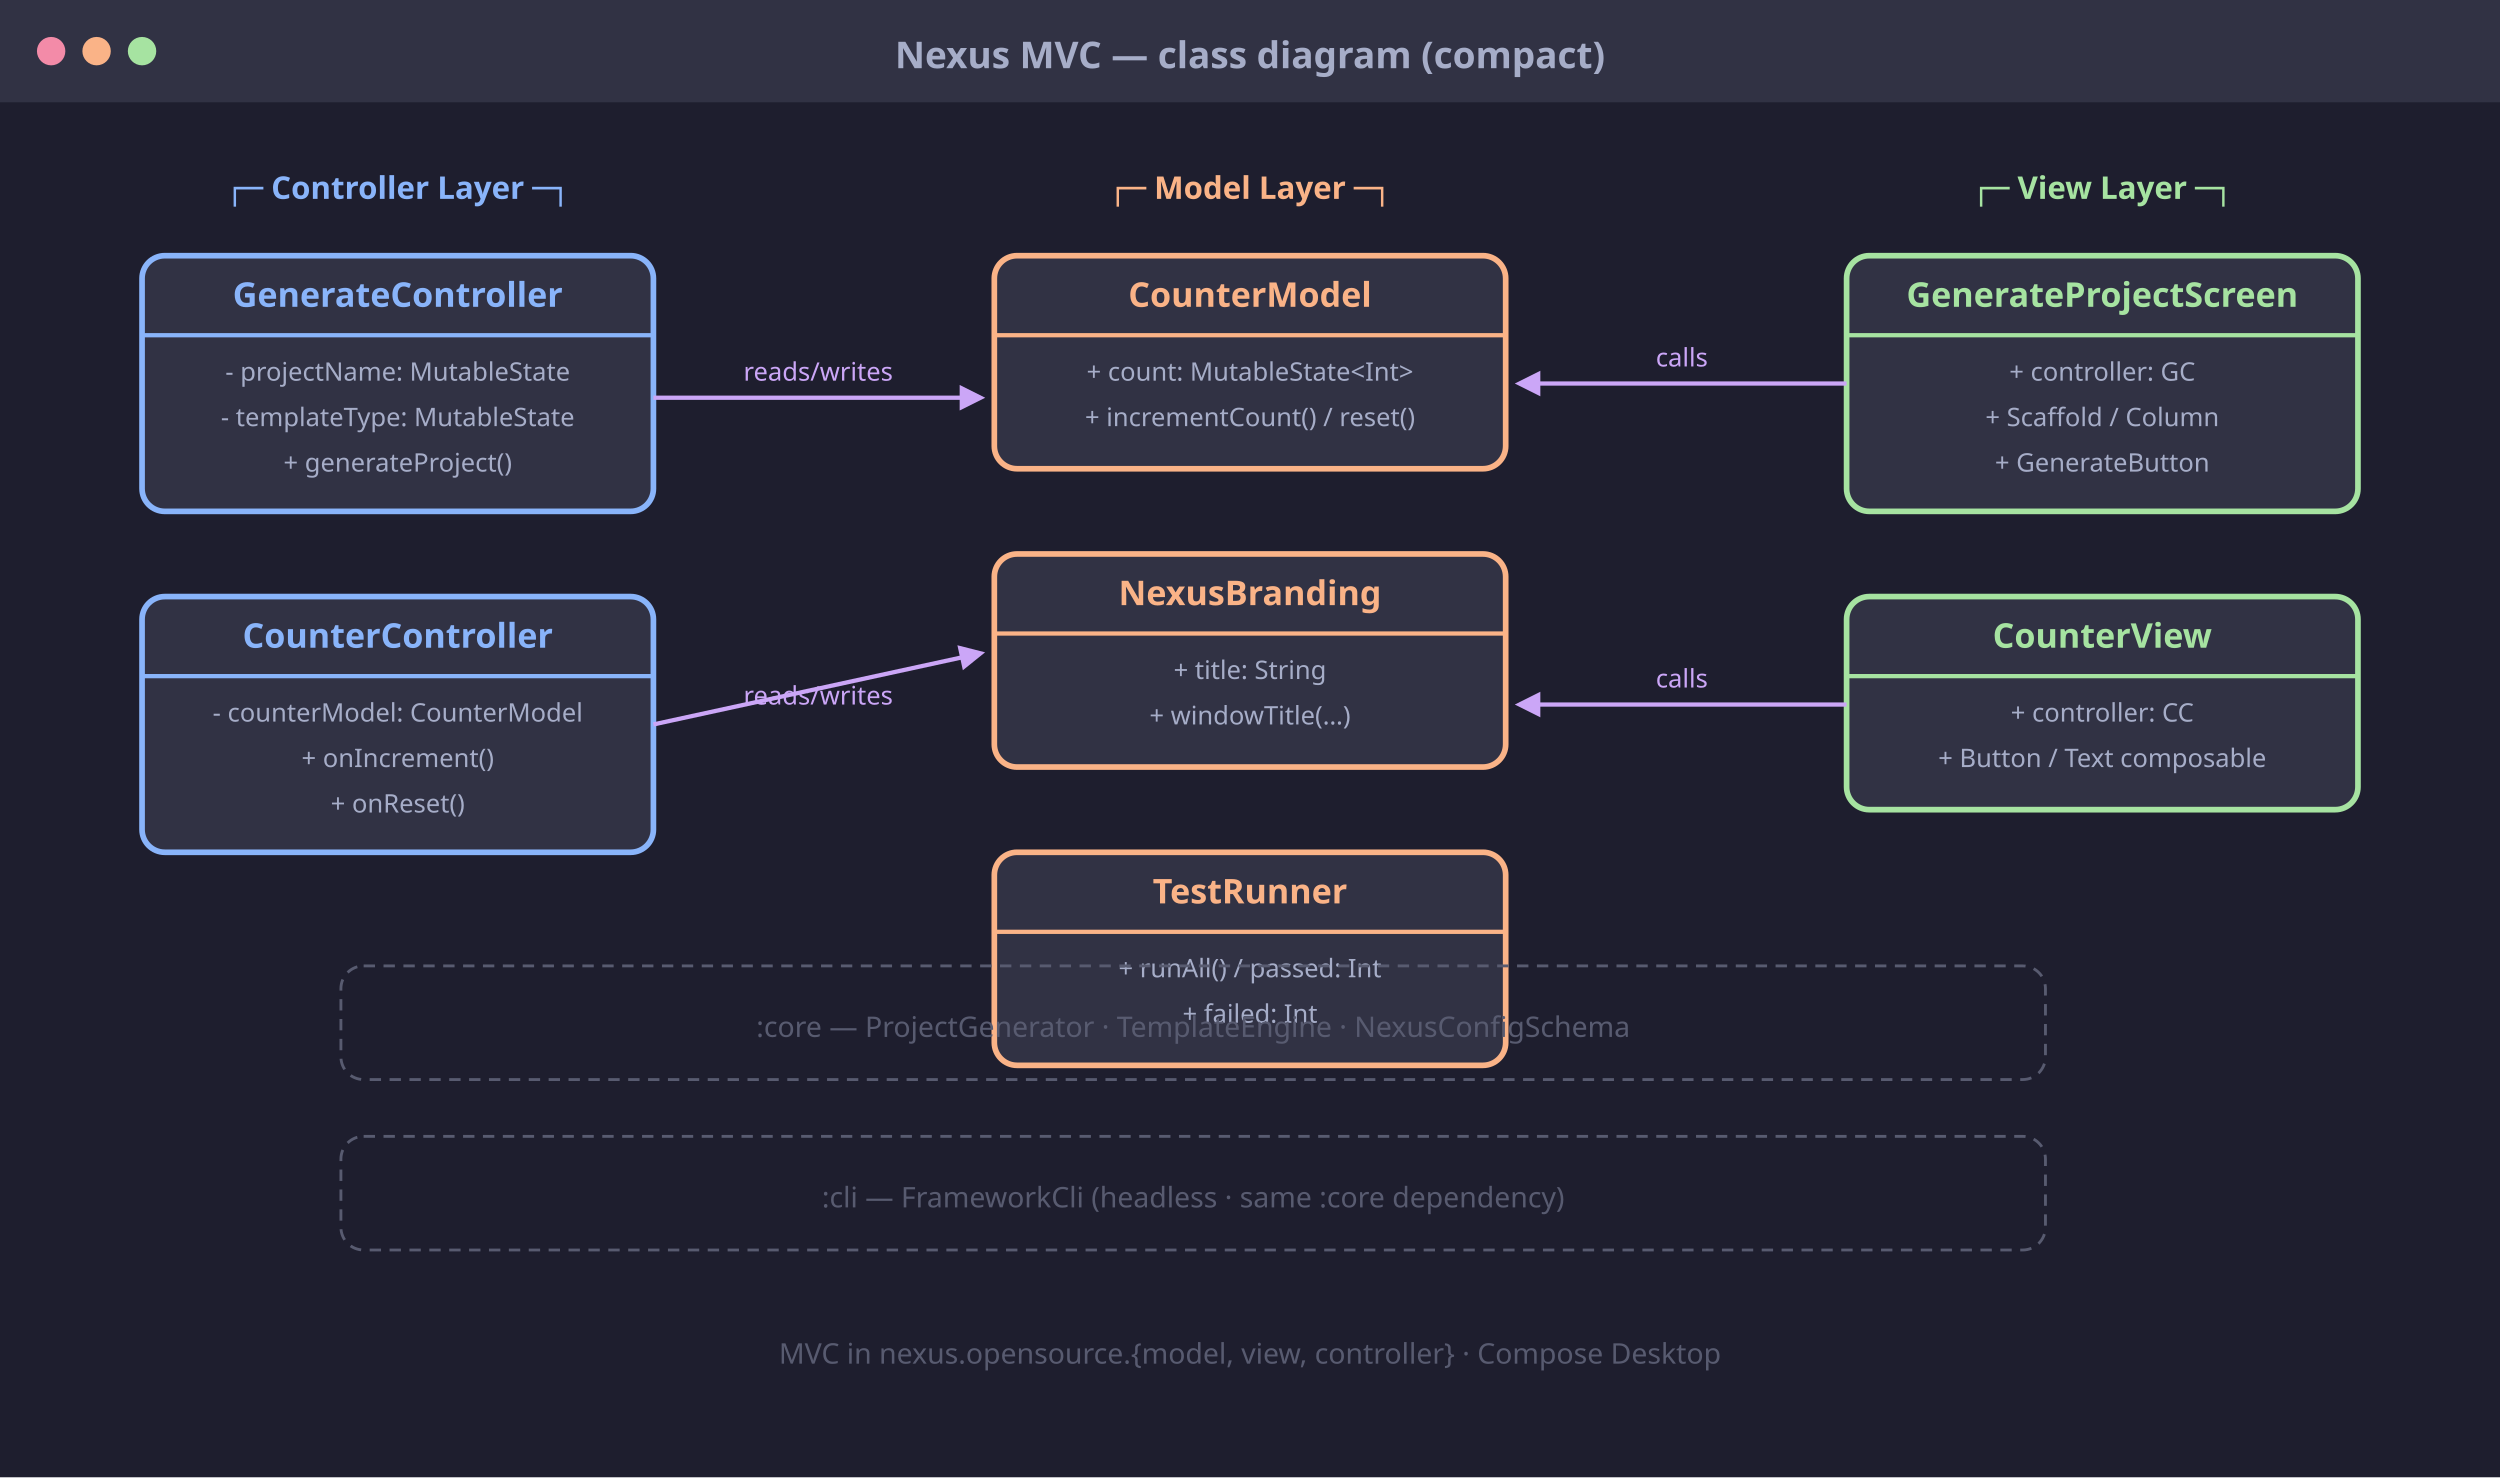
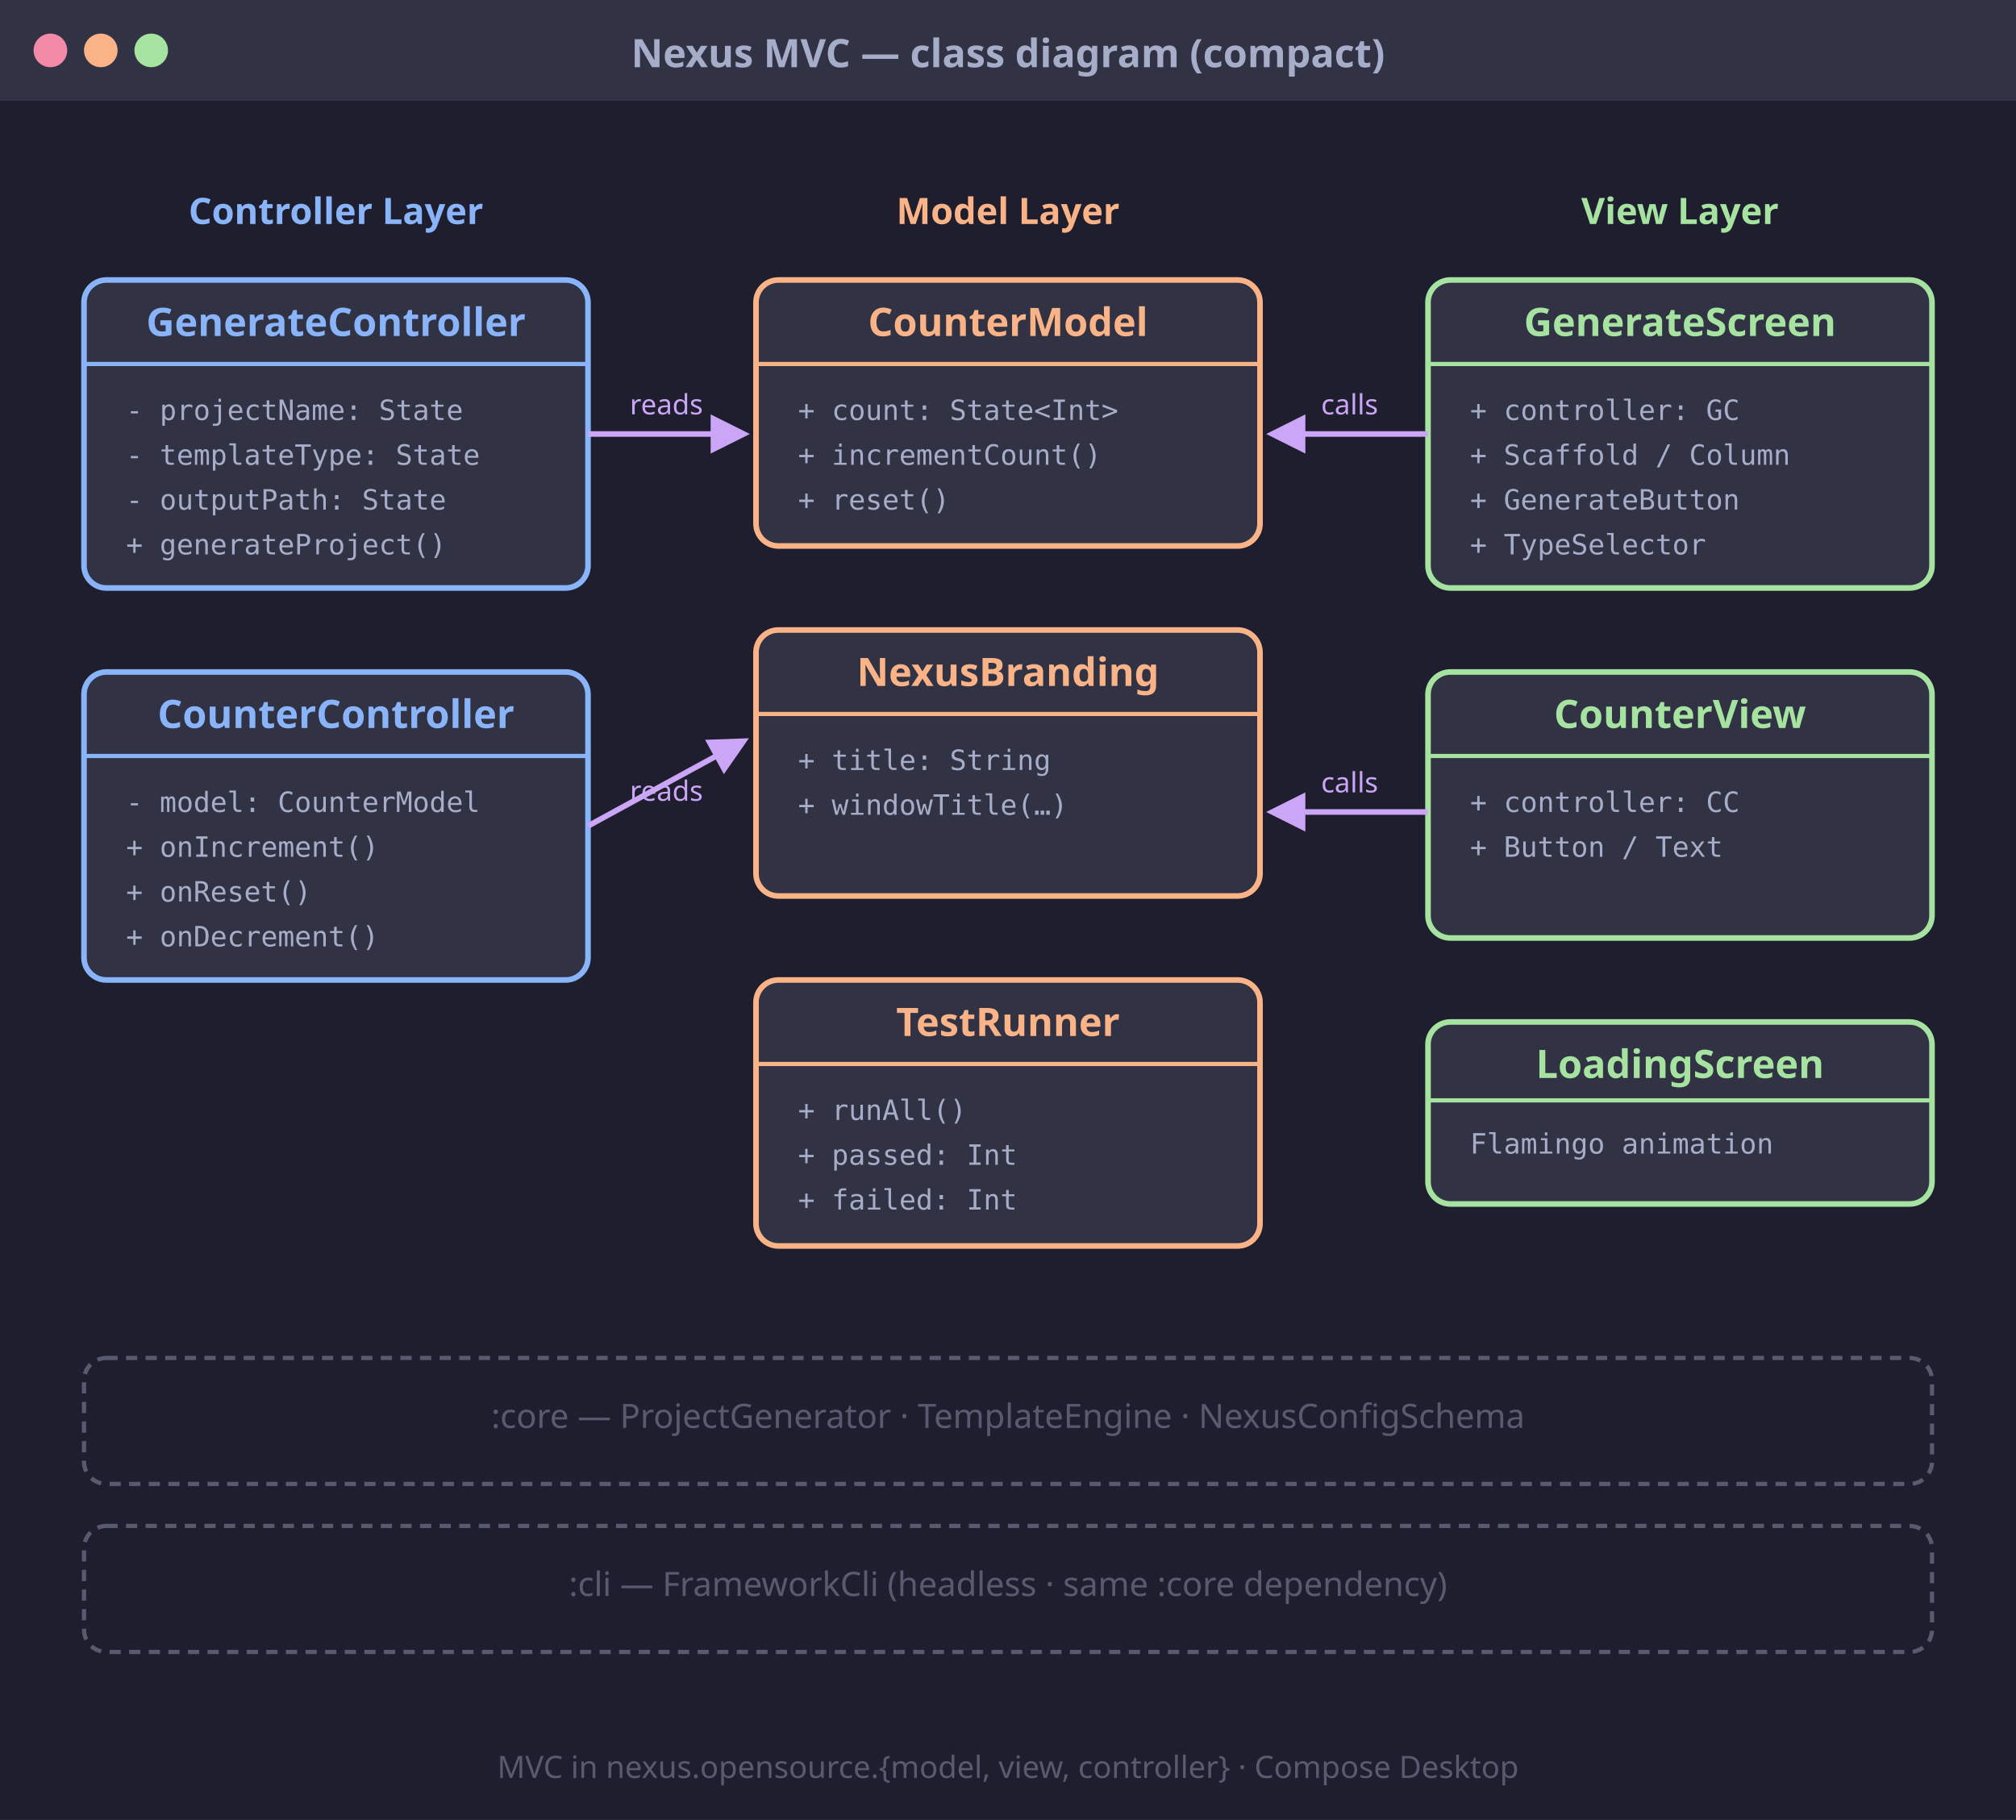
- <svg xmlns="http://www.w3.org/2000/svg" viewBox="0 0 880 520" width="880" height="520">
+ <svg xmlns="http://www.w3.org/2000/svg" viewBox="0 0 720 650" width="720" height="650">
  <rect width="100%" height="100%" fill="#1e1e2e" />
  <rect x="0" y="0" width="100%" height="36" fill="#313244" />
-   <circle cx="18" cy="18" r="5" fill="#f38ba8" />
-   <circle cx="34" cy="18" r="5" fill="#fab387" />
-   <circle cx="50" cy="18" r="5" fill="#a6e3a1" />
-   <text x="440" y="24" text-anchor="middle" font-family="sans-serif" font-size="13" fill="#a6adc8" font-weight="bold">Nexus MVC — class diagram (compact)</text>
-   <text x="140" y="70" text-anchor="middle" font-family="sans-serif" font-size="11" fill="#89b4fa" font-weight="bold">┌─ Controller Layer ─┐</text>
-   <rect x="50" y="90" width="180" height="90" rx="8" fill="#313244" stroke="#89b4fa" stroke-width="2" />
-   <path d="M50,118 L230,118" stroke="#89b4fa" stroke-width="1.5" />
-   <text x="140" y="108" text-anchor="middle" font-family="sans-serif" font-size="12" font-weight="bold" fill="#89b4fa">GenerateController</text>
-   <text x="140" y="134" text-anchor="middle" font-family="sans-serif" font-size="9" fill="#a6adc8">- projectName: MutableState</text>
-   <text x="140" y="150" text-anchor="middle" font-family="sans-serif" font-size="9" fill="#a6adc8">- templateType: MutableState</text>
-   <text x="140" y="166" text-anchor="middle" font-family="sans-serif" font-size="9" fill="#a6adc8">+ generateProject()</text>
-   <rect x="50" y="210" width="180" height="90" rx="8" fill="#313244" stroke="#89b4fa" stroke-width="2" />
-   <path d="M50,238 L230,238" stroke="#89b4fa" stroke-width="1.5" />
-   <text x="140" y="228" text-anchor="middle" font-family="sans-serif" font-size="12" font-weight="bold" fill="#89b4fa">CounterController</text>
-   <text x="140" y="254" text-anchor="middle" font-family="sans-serif" font-size="9" fill="#a6adc8">- counterModel: CounterModel</text>
-   <text x="140" y="270" text-anchor="middle" font-family="sans-serif" font-size="9" fill="#a6adc8">+ onIncrement()</text>
-   <text x="140" y="286" text-anchor="middle" font-family="sans-serif" font-size="9" fill="#a6adc8">+ onReset()</text>
-   <text x="440" y="70" text-anchor="middle" font-family="sans-serif" font-size="11" fill="#fab387" font-weight="bold">┌─ Model Layer ─┐</text>
-   <rect x="350" y="90" width="180" height="75" rx="8" fill="#313244" stroke="#fab387" stroke-width="2" />
-   <path d="M350,118 L530,118" stroke="#fab387" stroke-width="1.5" />
-   <text x="440" y="108" text-anchor="middle" font-family="sans-serif" font-size="12" font-weight="bold" fill="#fab387">CounterModel</text>
-   <text x="440" y="134" text-anchor="middle" font-family="sans-serif" font-size="9" fill="#a6adc8">+ count: MutableState&lt;Int&gt;</text>
-   <text x="440" y="150" text-anchor="middle" font-family="sans-serif" font-size="9" fill="#a6adc8">+ incrementCount() / reset()</text>
-   <rect x="350" y="195" width="180" height="75" rx="8" fill="#313244" stroke="#fab387" stroke-width="2" />
-   <path d="M350,223 L530,223" stroke="#fab387" stroke-width="1.5" />
-   <text x="440" y="213" text-anchor="middle" font-family="sans-serif" font-size="12" font-weight="bold" fill="#fab387">NexusBranding</text>
-   <text x="440" y="239" text-anchor="middle" font-family="sans-serif" font-size="9" fill="#a6adc8">+ title: String</text>
-   <text x="440" y="255" text-anchor="middle" font-family="sans-serif" font-size="9" fill="#a6adc8">+ windowTitle(…)</text>
-   <rect x="350" y="300" width="180" height="75" rx="8" fill="#313244" stroke="#fab387" stroke-width="2" />
-   <path d="M350,328 L530,328" stroke="#fab387" stroke-width="1.5" />
-   <text x="440" y="318" text-anchor="middle" font-family="sans-serif" font-size="12" font-weight="bold" fill="#fab387">TestRunner</text>
-   <text x="440" y="344" text-anchor="middle" font-family="sans-serif" font-size="9" fill="#a6adc8">+ runAll() / passed: Int</text>
-   <text x="440" y="360" text-anchor="middle" font-family="sans-serif" font-size="9" fill="#a6adc8">+ failed: Int</text>
-   <text x="740" y="70" text-anchor="middle" font-family="sans-serif" font-size="11" fill="#a6e3a1" font-weight="bold">┌─ View Layer ─┐</text>
-   <rect x="650" y="90" width="180" height="90" rx="8" fill="#313244" stroke="#a6e3a1" stroke-width="2" />
-   <path d="M650,118 L830,118" stroke="#a6e3a1" stroke-width="1.5" />
-   <text x="740" y="108" text-anchor="middle" font-family="sans-serif" font-size="12" font-weight="bold" fill="#a6e3a1">GenerateProjectScreen</text>
-   <text x="740" y="134" text-anchor="middle" font-family="sans-serif" font-size="9" fill="#a6adc8">+ controller: GC</text>
-   <text x="740" y="150" text-anchor="middle" font-family="sans-serif" font-size="9" fill="#a6adc8">+ Scaffold / Column</text>
-   <text x="740" y="166" text-anchor="middle" font-family="sans-serif" font-size="9" fill="#a6adc8">+ GenerateButton</text>
-   <rect x="650" y="210" width="180" height="75" rx="8" fill="#313244" stroke="#a6e3a1" stroke-width="2" />
-   <path d="M650,238 L830,238" stroke="#a6e3a1" stroke-width="1.5" />
-   <text x="740" y="228" text-anchor="middle" font-family="sans-serif" font-size="12" font-weight="bold" fill="#a6e3a1">CounterView</text>
-   <text x="740" y="254" text-anchor="middle" font-family="sans-serif" font-size="9" fill="#a6adc8">+ controller: CC</text>
-   <text x="740" y="270" text-anchor="middle" font-family="sans-serif" font-size="9" fill="#a6adc8">+ Button / Text composable</text>
-   <line x1="230" y1="140" x2="345" y2="140" stroke="#cba6f7" stroke-width="1.5" marker-end="url(#arrow-v)" />
-   <text x="288" y="134" text-anchor="middle" font-family="sans-serif" font-size="9" fill="#cba6f7">reads/writes</text>
-   <line x1="230" y1="255" x2="345" y2="230" stroke="#cba6f7" stroke-width="1.5" marker-end="url(#arrow-v)" />
-   <text x="288" y="248" text-anchor="middle" font-family="sans-serif" font-size="9" fill="#cba6f7">reads/writes</text>
-   <line x1="650" y1="135" x2="535" y2="135" stroke="#cba6f7" stroke-width="1.5" marker-end="url(#arrow-v)" />
-   <text x="592" y="129" text-anchor="middle" font-family="sans-serif" font-size="9" fill="#cba6f7">calls</text>
-   <line x1="650" y1="248" x2="535" y2="248" stroke="#cba6f7" stroke-width="1.5" marker-end="url(#arrow-v)" />
-   <text x="592" y="242" text-anchor="middle" font-family="sans-serif" font-size="9" fill="#cba6f7">calls</text>
-   <rect x="120" y="340" width="600" height="40" rx="8" fill="none" stroke="#585b70" stroke-width="1" stroke-dasharray="4,3" />
-   <text x="420" y="365" text-anchor="middle" font-family="sans-serif" font-size="10" fill="#585b70">:core — ProjectGenerator · TemplateEngine · NexusConfigSchema</text>
-   <rect x="120" y="400" width="600" height="40" rx="8" fill="none" stroke="#585b70" stroke-width="1" stroke-dasharray="4,3" />
-   <text x="420" y="425" text-anchor="middle" font-family="sans-serif" font-size="10" fill="#585b70">:cli — FrameworkCli (headless · same :core dependency)</text>
-   <text x="440" y="480" text-anchor="middle" font-family="sans-serif" font-size="10" fill="#585b70">MVC in nexus.opensource.{model, view, controller} · Compose Desktop</text>
+   <circle cx="18" cy="18" r="6" fill="#f38ba8" />
+   <circle cx="36" cy="18" r="6" fill="#fab387" />
+   <circle cx="54" cy="18" r="6" fill="#a6e3a1" />
+   <text x="360" y="24" text-anchor="middle" font-family="sans-serif" font-size="14" fill="#a6adc8" font-weight="bold">Nexus MVC — class diagram (compact)</text>
+   <text x="120" y="80" text-anchor="middle" font-family="sans-serif" font-size="13" fill="#89b4fa" font-weight="bold">Controller Layer</text>
+   <rect x="30" y="100" width="180" height="110" rx="8" fill="#313244" stroke="#89b4fa" stroke-width="2" />
+   <path d="M30,130 L210,130" stroke="#89b4fa" stroke-width="1.5" />
+   <text x="120" y="120" text-anchor="middle" font-family="sans-serif" font-size="14" font-weight="bold" fill="#89b4fa">GenerateController</text>
+   <text x="45" y="150" font-family="monospace, sans-serif" font-size="10" fill="#a6adc8">- projectName: State</text>
+   <text x="45" y="166" font-family="monospace, sans-serif" font-size="10" fill="#a6adc8">- templateType: State</text>
+   <text x="45" y="182" font-family="monospace, sans-serif" font-size="10" fill="#a6adc8">- outputPath: State</text>
+   <text x="45" y="198" font-family="monospace, sans-serif" font-size="10" fill="#a6adc8">+ generateProject()</text>
+   <rect x="30" y="240" width="180" height="110" rx="8" fill="#313244" stroke="#89b4fa" stroke-width="2" />
+   <path d="M30,270 L210,270" stroke="#89b4fa" stroke-width="1.5" />
+   <text x="120" y="260" text-anchor="middle" font-family="sans-serif" font-size="14" font-weight="bold" fill="#89b4fa">CounterController</text>
+   <text x="45" y="290" font-family="monospace, sans-serif" font-size="10" fill="#a6adc8">- model: CounterModel</text>
+   <text x="45" y="306" font-family="monospace, sans-serif" font-size="10" fill="#a6adc8">+ onIncrement()</text>
+   <text x="45" y="322" font-family="monospace, sans-serif" font-size="10" fill="#a6adc8">+ onReset()</text>
+   <text x="45" y="338" font-family="monospace, sans-serif" font-size="10" fill="#a6adc8">+ onDecrement()</text>
+   <text x="360" y="80" text-anchor="middle" font-family="sans-serif" font-size="13" fill="#fab387" font-weight="bold">Model Layer</text>
+   <rect x="270" y="100" width="180" height="95" rx="8" fill="#313244" stroke="#fab387" stroke-width="2" />
+   <path d="M270,130 L450,130" stroke="#fab387" stroke-width="1.5" />
+   <text x="360" y="120" text-anchor="middle" font-family="sans-serif" font-size="14" font-weight="bold" fill="#fab387">CounterModel</text>
+   <text x="285" y="150" font-family="monospace, sans-serif" font-size="10" fill="#a6adc8">+ count: State&lt;Int&gt;</text>
+   <text x="285" y="166" font-family="monospace, sans-serif" font-size="10" fill="#a6adc8">+ incrementCount()</text>
+   <text x="285" y="182" font-family="monospace, sans-serif" font-size="10" fill="#a6adc8">+ reset()</text>
+   <rect x="270" y="225" width="180" height="95" rx="8" fill="#313244" stroke="#fab387" stroke-width="2" />
+   <path d="M270,255 L450,255" stroke="#fab387" stroke-width="1.5" />
+   <text x="360" y="245" text-anchor="middle" font-family="sans-serif" font-size="14" font-weight="bold" fill="#fab387">NexusBranding</text>
+   <text x="285" y="275" font-family="monospace, sans-serif" font-size="10" fill="#a6adc8">+ title: String</text>
+   <text x="285" y="291" font-family="monospace, sans-serif" font-size="10" fill="#a6adc8">+ windowTitle(…)</text>
+   <rect x="270" y="350" width="180" height="95" rx="8" fill="#313244" stroke="#fab387" stroke-width="2" />
+   <path d="M270,380 L450,380" stroke="#fab387" stroke-width="1.5" />
+   <text x="360" y="370" text-anchor="middle" font-family="sans-serif" font-size="14" font-weight="bold" fill="#fab387">TestRunner</text>
+   <text x="285" y="400" font-family="monospace, sans-serif" font-size="10" fill="#a6adc8">+ runAll()</text>
+   <text x="285" y="416" font-family="monospace, sans-serif" font-size="10" fill="#a6adc8">+ passed: Int</text>
+   <text x="285" y="432" font-family="monospace, sans-serif" font-size="10" fill="#a6adc8">+ failed: Int</text>
+   <text x="600" y="80" text-anchor="middle" font-family="sans-serif" font-size="13" fill="#a6e3a1" font-weight="bold">View Layer</text>
+   <rect x="510" y="100" width="180" height="110" rx="8" fill="#313244" stroke="#a6e3a1" stroke-width="2" />
+   <path d="M510,130 L690,130" stroke="#a6e3a1" stroke-width="1.5" />
+   <text x="600" y="120" text-anchor="middle" font-family="sans-serif" font-size="14" font-weight="bold" fill="#a6e3a1">GenerateScreen</text>
+   <text x="525" y="150" font-family="monospace, sans-serif" font-size="10" fill="#a6adc8">+ controller: GC</text>
+   <text x="525" y="166" font-family="monospace, sans-serif" font-size="10" fill="#a6adc8">+ Scaffold / Column</text>
+   <text x="525" y="182" font-family="monospace, sans-serif" font-size="10" fill="#a6adc8">+ GenerateButton</text>
+   <text x="525" y="198" font-family="monospace, sans-serif" font-size="10" fill="#a6adc8">+ TypeSelector</text>
+   <rect x="510" y="240" width="180" height="95" rx="8" fill="#313244" stroke="#a6e3a1" stroke-width="2" />
+   <path d="M510,270 L690,270" stroke="#a6e3a1" stroke-width="1.5" />
+   <text x="600" y="260" text-anchor="middle" font-family="sans-serif" font-size="14" font-weight="bold" fill="#a6e3a1">CounterView</text>
+   <text x="525" y="290" font-family="monospace, sans-serif" font-size="10" fill="#a6adc8">+ controller: CC</text>
+   <text x="525" y="306" font-family="monospace, sans-serif" font-size="10" fill="#a6adc8">+ Button / Text</text>
+   <rect x="510" y="365" width="180" height="65" rx="8" fill="#313244" stroke="#a6e3a1" stroke-width="2" />
+   <path d="M510,393 L690,393" stroke="#a6e3a1" stroke-width="1.5" />
+   <text x="600" y="385" text-anchor="middle" font-family="sans-serif" font-size="14" font-weight="bold" fill="#a6e3a1">LoadingScreen</text>
+   <text x="525" y="412" font-family="monospace, sans-serif" font-size="10" fill="#a6adc8">Flamingo animation</text>
+   <line x1="210" y1="155" x2="265" y2="155" stroke="#cba6f7" stroke-width="2" marker-end="url(#arrow-v)" />
+   <text x="238" y="148" text-anchor="middle" font-family="sans-serif" font-size="10" fill="#cba6f7">reads</text>
+   <line x1="210" y1="295" x2="265" y2="265" stroke="#cba6f7" stroke-width="2" marker-end="url(#arrow-v)" />
+   <text x="238" y="286" text-anchor="middle" font-family="sans-serif" font-size="10" fill="#cba6f7">reads</text>
+   <line x1="510" y1="155" x2="455" y2="155" stroke="#cba6f7" stroke-width="2" marker-end="url(#arrow-v)" />
+   <text x="482" y="148" text-anchor="middle" font-family="sans-serif" font-size="10" fill="#cba6f7">calls</text>
+   <line x1="510" y1="290" x2="455" y2="290" stroke="#cba6f7" stroke-width="2" marker-end="url(#arrow-v)" />
+   <text x="482" y="283" text-anchor="middle" font-family="sans-serif" font-size="10" fill="#cba6f7">calls</text>
+   <rect x="30" y="485" width="660" height="45" rx="8" fill="none" stroke="#585b70" stroke-width="1.5" stroke-dasharray="4,3" />
+   <text x="360" y="510" text-anchor="middle" font-family="sans-serif" font-size="12" fill="#585b70">:core — ProjectGenerator · TemplateEngine · NexusConfigSchema</text>
+   <rect x="30" y="545" width="660" height="45" rx="8" fill="none" stroke="#585b70" stroke-width="1.5" stroke-dasharray="4,3" />
+   <text x="360" y="570" text-anchor="middle" font-family="sans-serif" font-size="12" fill="#585b70">:cli — FrameworkCli (headless · same :core dependency)</text>
+   <text x="360" y="635" text-anchor="middle" font-family="sans-serif" font-size="11" fill="#585b70">MVC in nexus.opensource.{model, view, controller} · Compose Desktop</text>
  <defs>
-     <marker id="arrow-v" viewBox="0 0 10 10" refX="8" refY="5" markerWidth="6" markerHeight="6" orient="auto">
+     <marker id="arrow-v" viewBox="0 0 10 10" refX="8" refY="5" markerWidth="7" markerHeight="7" orient="auto">
      <path d="M0,0 L10,5 L0,10 Z" fill="#cba6f7" />
    </marker>
  </defs>
</svg>
